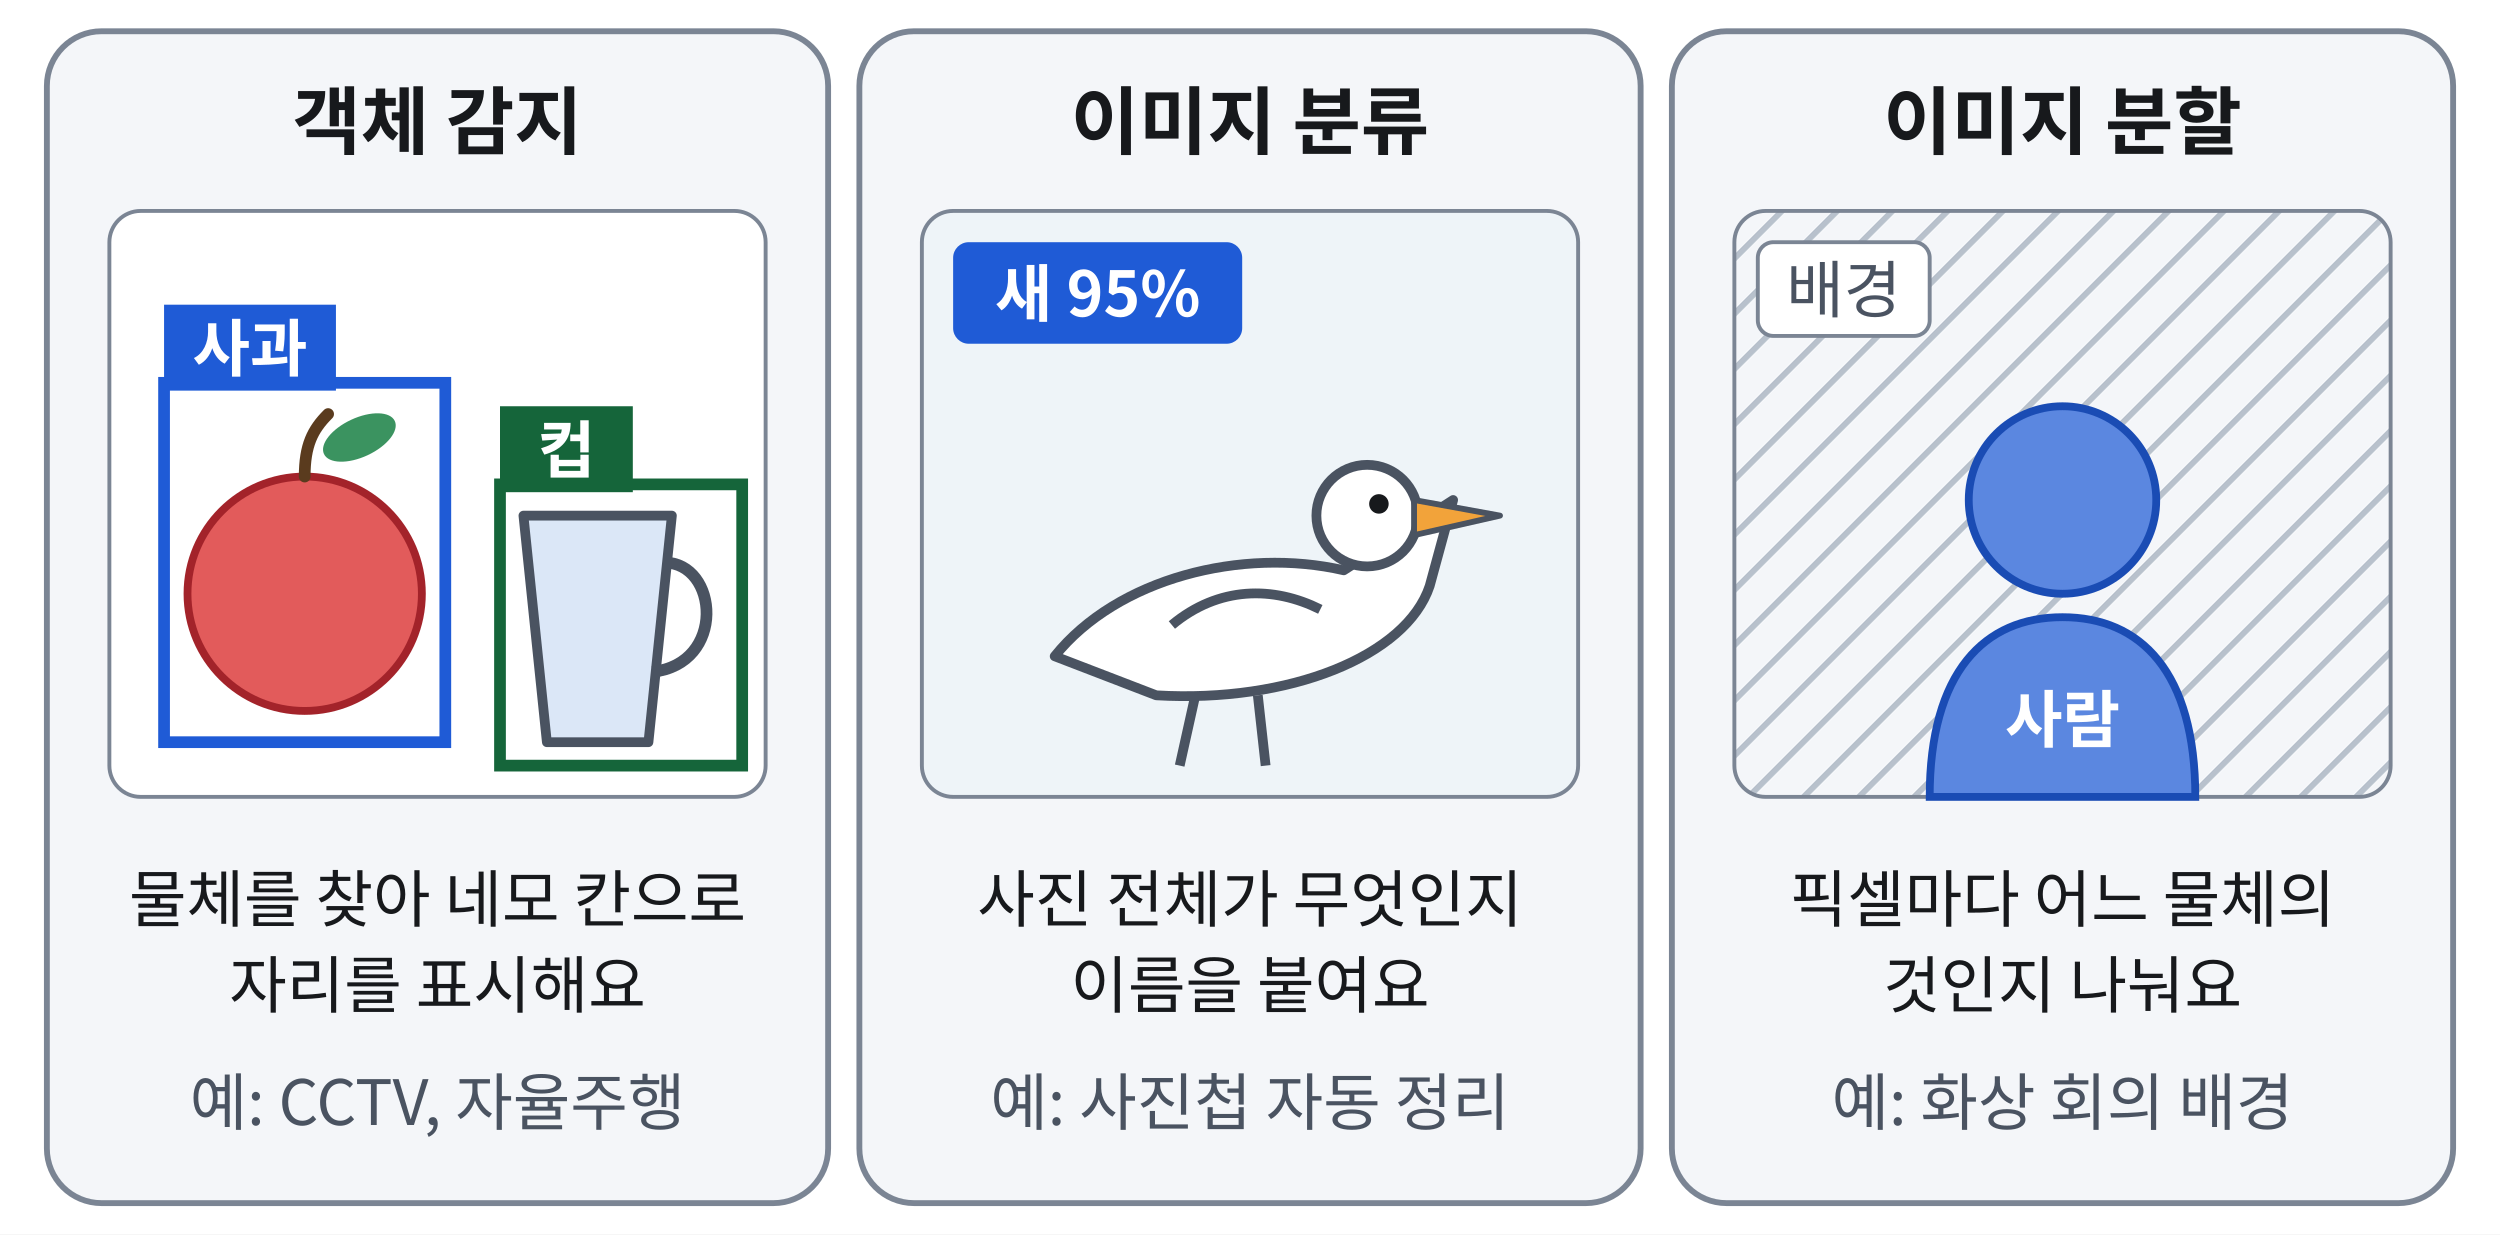
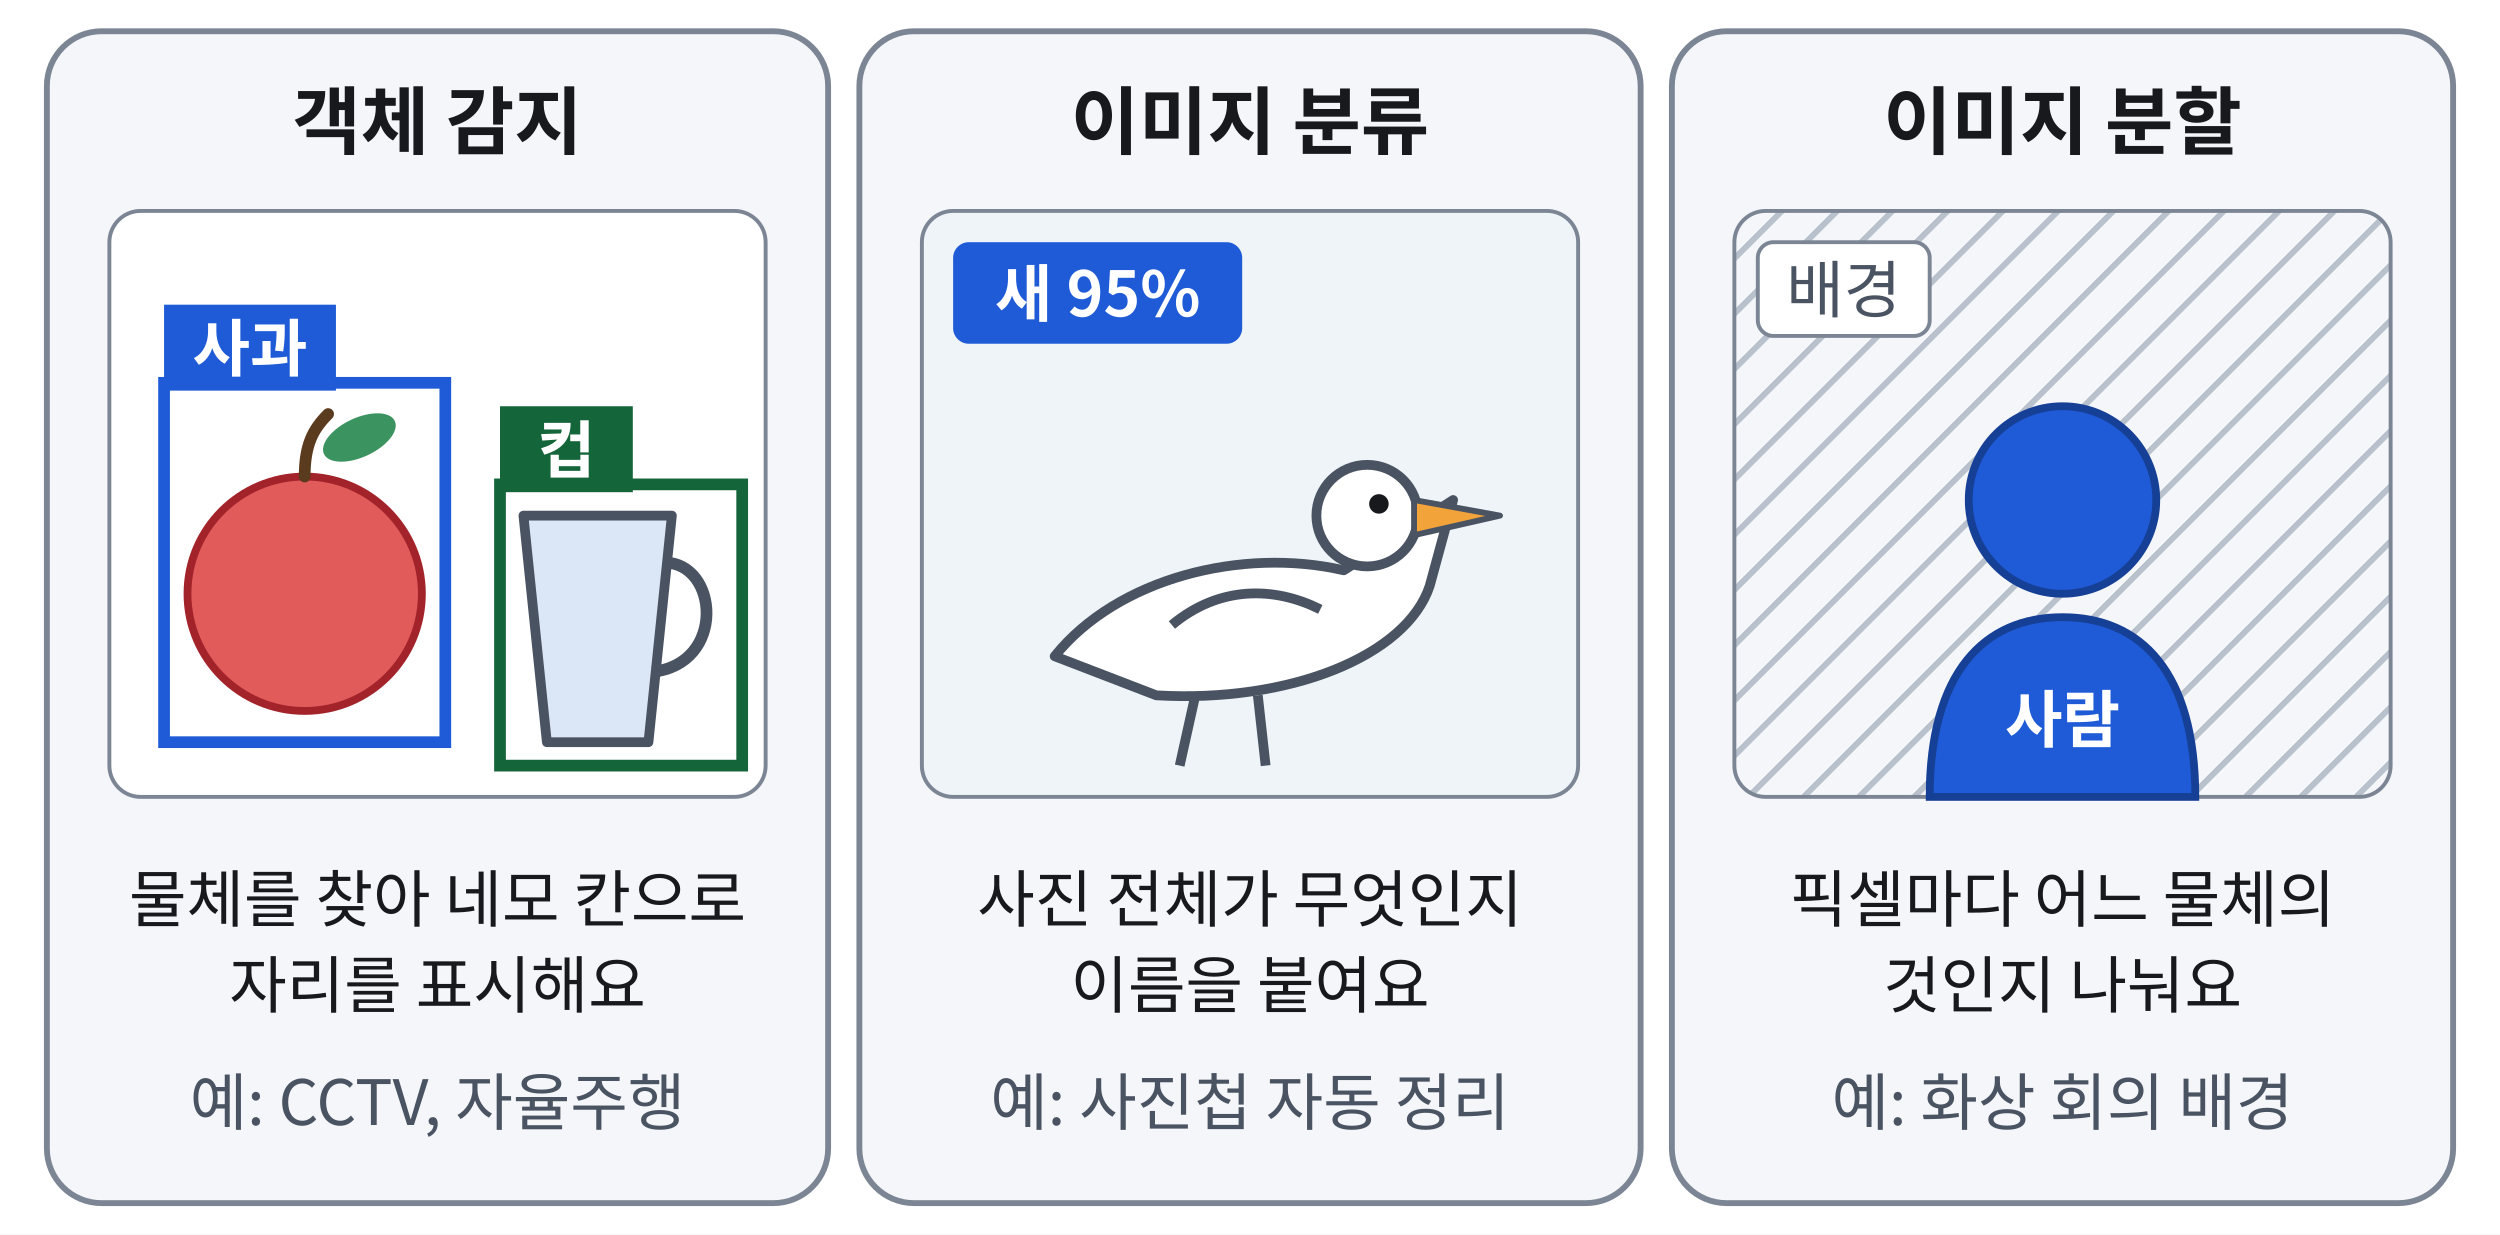
<svg xmlns="http://www.w3.org/2000/svg" viewBox="0 0 640 316" width="640" height="316" role="img" aria-labelledby="title desc">
  <rect width="640" height="316" fill="#ffffff" />
  <g font-family="'Pretendard', 'Apple SD Gothic Neo', 'Malgun Gothic', 'Noto Sans KR', 'Noto Sans CJK KR', sans-serif" text-anchor="middle">
    <rect x="12" y="8" width="200" height="300" rx="14" fill="#f4f6f9" stroke="#7b8594" stroke-width="1.5" />
    <text x="112" y="38" font-size="19" font-weight="700" fill="#17191c">객체 감지</text>
    <rect x="28" y="54" width="168" height="150" rx="8" fill="#ffffff" stroke="#7b8594" />
    <circle cx="78" cy="152" r="30" fill="#e25b5b" stroke="#a3232a" stroke-width="2" />
    <path d="M78,122 C78,114 80,110 84,106" fill="none" stroke="#5a3b1e" stroke-width="3" stroke-linecap="round" />
    <ellipse cx="92" cy="112" rx="10" ry="5" fill="#3b9360" transform="rotate(-25 92 112)" />
    <path d="M134,132 H172 L166,190 H140 Z" fill="#dbe7f7" stroke="#4a5361" stroke-width="2.5" stroke-linejoin="round" />
    <path d="M170,144 C184,144 186,170 167,172" fill="none" stroke="#4a5361" stroke-width="3" />
    <rect x="42" y="98" width="72" height="92" fill="none" stroke="#1f5bd6" stroke-width="3" />
    <rect x="42" y="78" width="44" height="22" fill="#1f5bd6" />
    <text x="64" y="95" font-size="16" font-weight="700" fill="#ffffff">사과</text>
    <rect x="128" y="124" width="62" height="72" fill="none" stroke="#15653a" stroke-width="3" />
    <rect x="128" y="104" width="34" height="22" fill="#15653a" />
    <text x="145" y="121" font-size="16" font-weight="700" fill="#ffffff">컵</text>
    <text x="112" y="236" font-size="16" fill="#17191c">물체를 찾아 네모 칸으로</text>
    <text x="112" y="258" font-size="16" fill="#17191c">자리를 표시해요</text>
    <text x="112" y="288" font-size="16" fill="#4a5361">예: CCTV, 자율주행</text>
    <rect x="220" y="8" width="200" height="300" rx="14" fill="#f4f6f9" stroke="#7b8594" stroke-width="1.5" />
    <text x="320" y="38" font-size="19" font-weight="700" fill="#17191c">이미지 분류</text>
    <rect x="236" y="54" width="168" height="150" rx="8" fill="#eef4f8" stroke="#7b8594" />
    <path d="M270,168 C286,148 318,140 344,146 L372,128 L366,150 C360,168 330,180 296,178 Z" fill="#ffffff" stroke="#4a5361" stroke-width="2.5" stroke-linejoin="round" />
    <circle cx="350" cy="132" r="13" fill="#ffffff" stroke="#4a5361" stroke-width="2.5" />
    <path d="M362,128 L384,132 L362,137 Z" fill="#f2a33a" stroke="#4a5361" stroke-width="1.5" stroke-linejoin="round" />
    <circle cx="353" cy="129" r="2.5" fill="#17191c" />
    <path d="M300,160 C312,150 326,150 338,156" fill="none" stroke="#4a5361" stroke-width="2.5" />
    <line x1="306" y1="178" x2="302" y2="196" stroke="#4a5361" stroke-width="2.5" />
    <line x1="322" y1="178" x2="324" y2="196" stroke="#4a5361" stroke-width="2.5" />
    <rect x="244" y="62" width="74" height="26" rx="4" fill="#1f5bd6" />
    <text x="281" y="81" font-size="16" font-weight="700" fill="#ffffff">새 95%</text>
    <text x="320" y="236" font-size="16" fill="#17191c">사진 전체가 무엇인지</text>
    <text x="320" y="258" font-size="16" fill="#17191c">이름을 붙여요</text>
    <text x="320" y="288" font-size="16" fill="#4a5361">예: 사진첩 자동 정리</text>
    <rect x="428" y="8" width="200" height="300" rx="14" fill="#f4f6f9" stroke="#7b8594" stroke-width="1.5" />
    <text x="528" y="38" font-size="19" font-weight="700" fill="#17191c">이미지 분할</text>
    <defs>
      <pattern id="hatch" width="10" height="10" patternUnits="userSpaceOnUse" patternTransform="rotate(45)">
        <rect width="10" height="10" fill="#f4f6f9" />
        <line x1="0" y1="0" x2="0" y2="10" stroke="#b8c1cc" stroke-width="3" />
      </pattern>
    </defs>
    <rect x="444" y="54" width="168" height="150" rx="8" fill="url(#hatch)" stroke="#7b8594" />
-     <path d="M494,204 C494,172 508,158 528,158 C548,158 562,172 562,204 Z" fill="#5b87e0" stroke="#1a4cb4" stroke-width="2" />
-     <circle cx="528" cy="128" r="24" fill="#5b87e0" stroke="#1a4cb4" stroke-width="2" />
+     <path d="M494,204 C494,172 508,158 528,158 C548,158 562,172 562,204 Z" fill="#1f5bd6" stroke="#163f96" stroke-width="2" />
+     <circle cx="528" cy="128" r="24" fill="#1f5bd6" stroke="#163f96" stroke-width="2" />
    <text x="528" y="190" font-size="16" font-weight="700" fill="#ffffff">사람</text>
    <rect x="450" y="62" width="44" height="24" rx="4" fill="#ffffff" stroke="#7b8594" />
    <text x="472" y="80" font-size="16" fill="#4a5361">배경</text>
    <text x="528" y="236" font-size="16" fill="#17191c">픽셀마다 어느 물체의</text>
    <text x="528" y="258" font-size="16" fill="#17191c">것인지 나눠요</text>
    <text x="528" y="288" font-size="16" fill="#4a5361">예: 화상 회의 배경</text>
  </g>
</svg>
